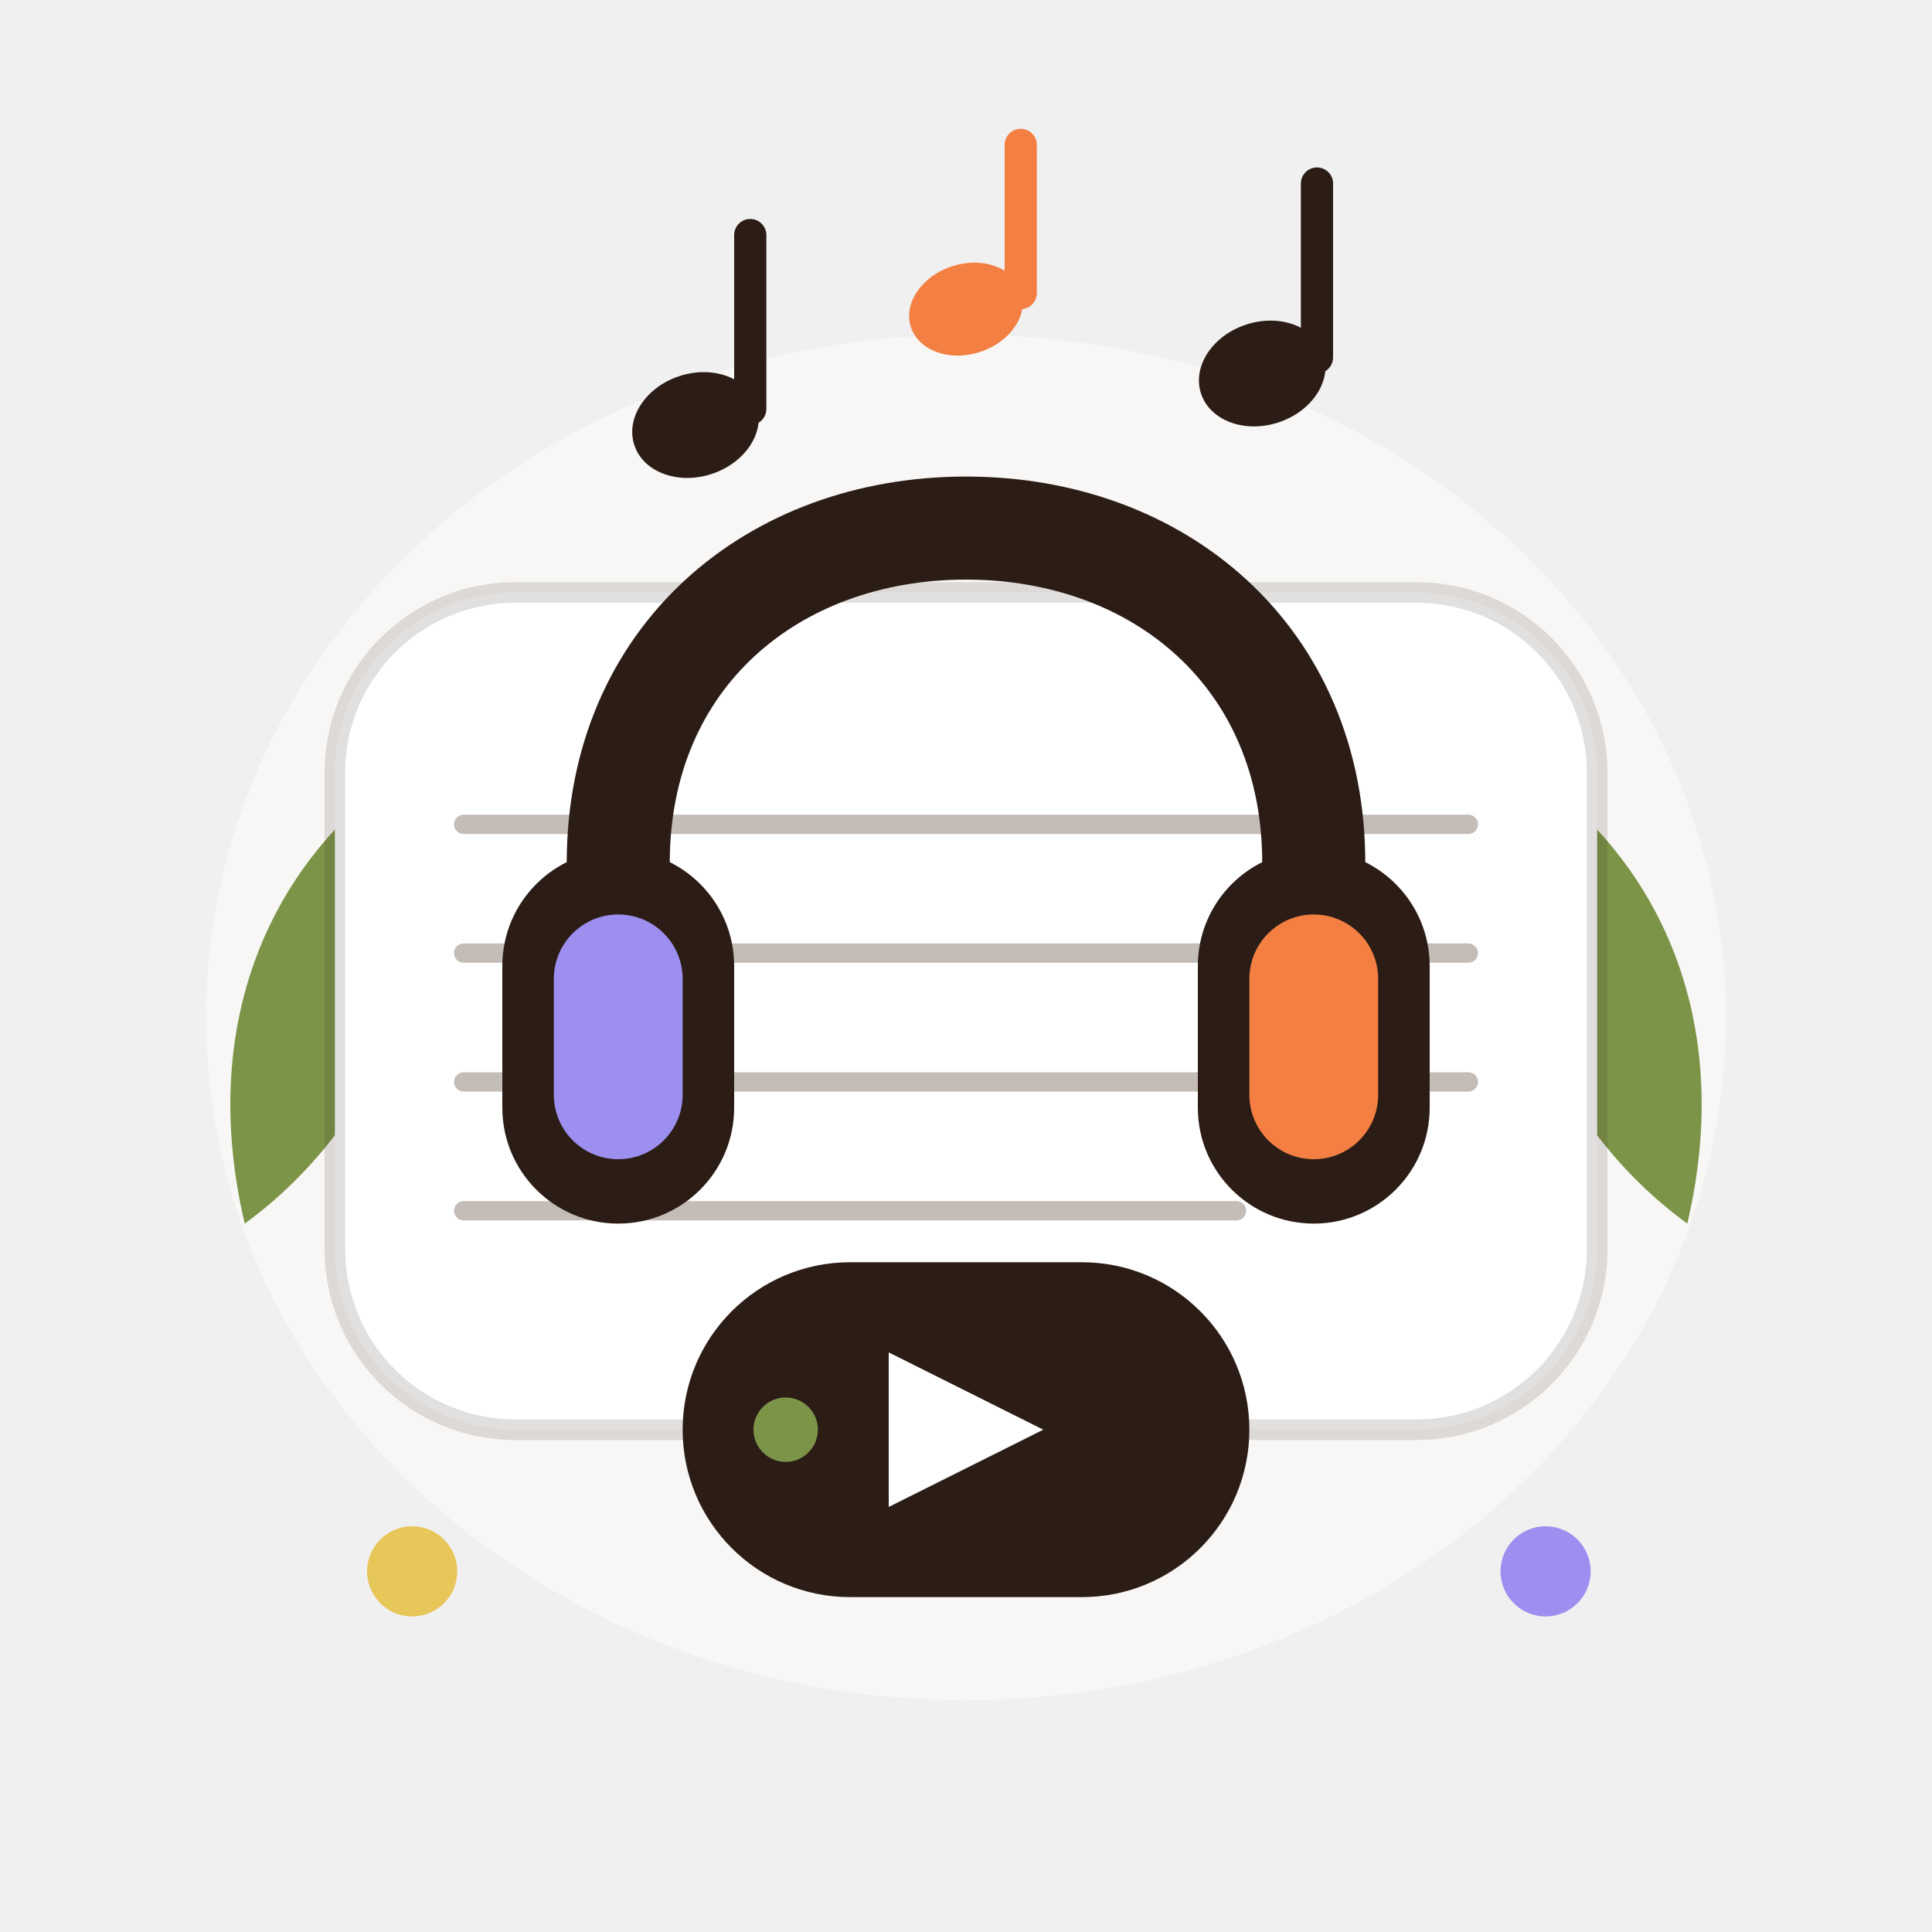
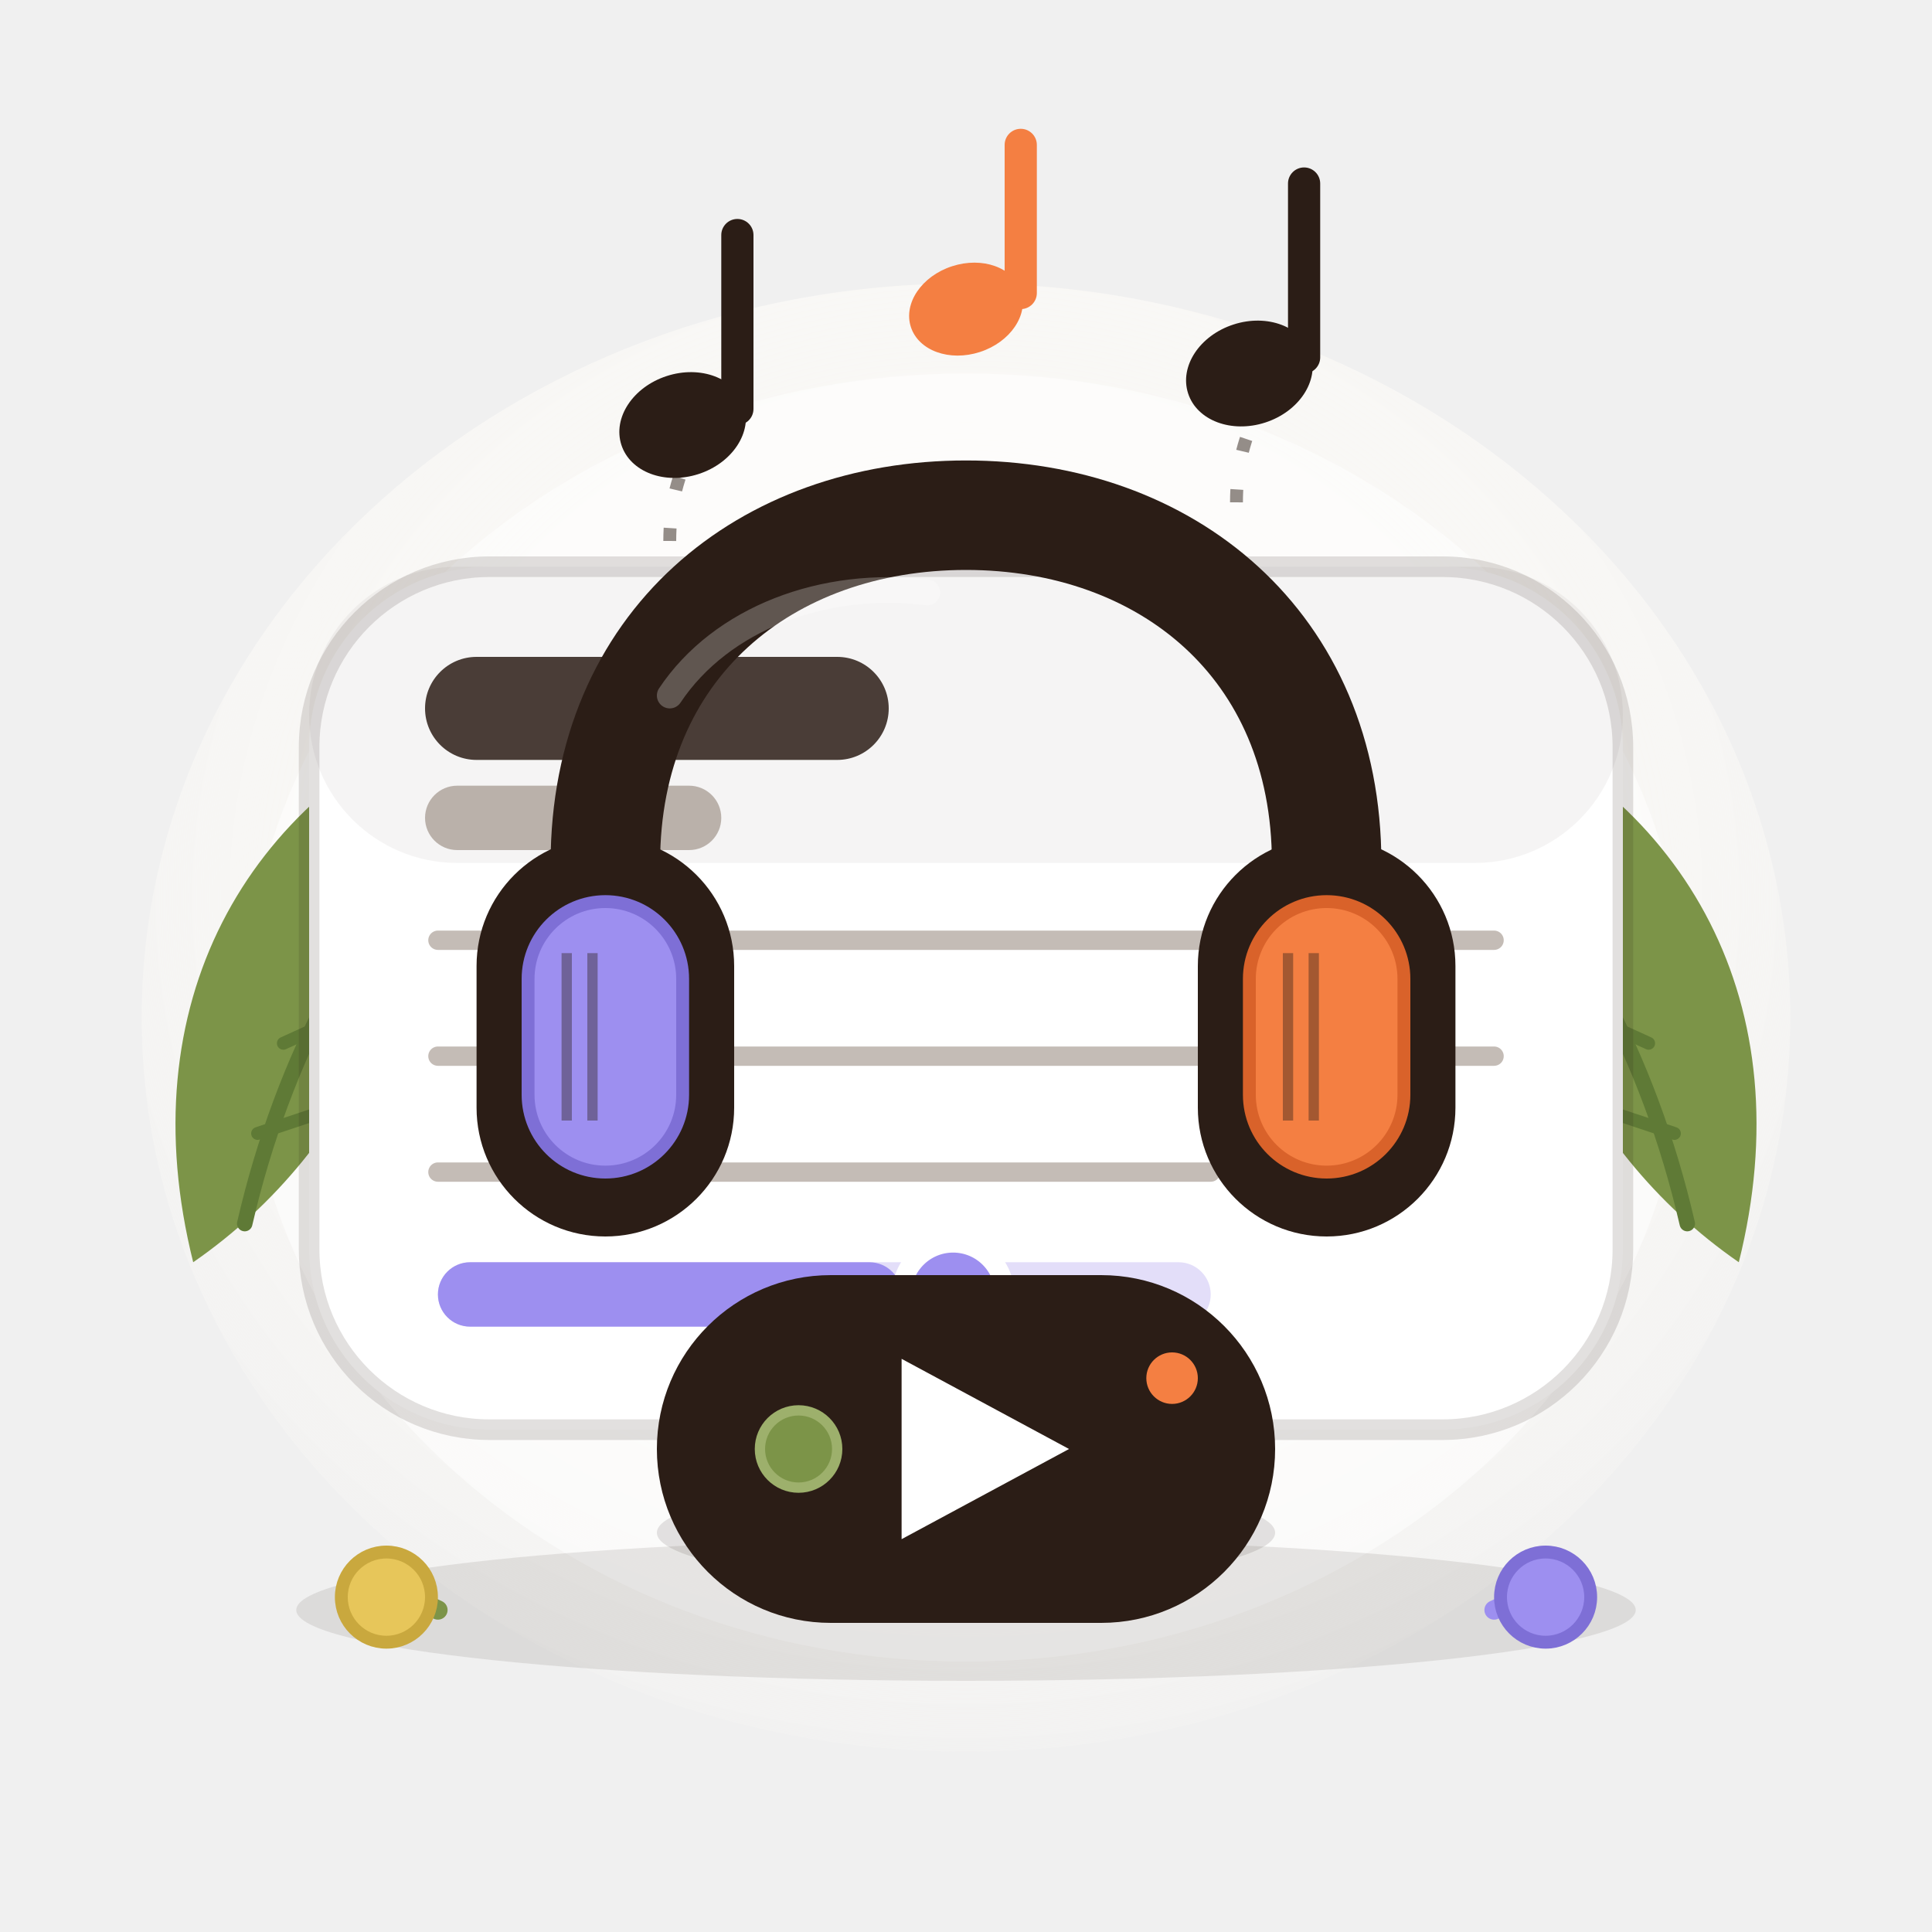
<svg xmlns="http://www.w3.org/2000/svg" viewBox="0 0 300 300" fill="none">
-   <ellipse cx="150" cy="158" rx="118" ry="106" fill="#FFFDF9" opacity="0.55" />
-   <g fill="#7C9448">
-     <path d="M38 190c-8-34 6-62 34-76-2 32-12 60-34 76Z" />
-     <path d="M262 190c8-34-6-62-34-76 2 32 12 60 34 76Z" />
+   <defs>
+     <radialGradient id="liHalo" cx="50%" cy="42%" r="62%">
+       <stop offset="0%" stop-color="#FFFDF9" />
+       <stop offset="70%" stop-color="#FFFDF9" stop-opacity="0.55" />
+       <stop offset="100%" stop-color="#FFFDF9" stop-opacity="0" />
+     </radialGradient>
+   </defs>
+   <ellipse cx="150" cy="158" rx="128" ry="114" fill="url(#liHalo)" />
+   <ellipse cx="150" cy="158" rx="112" ry="100" fill="#FFFFFF" opacity="0.5" />
+   <g>
+     <path d="M30 196c-10-40 8-72 42-86-4 38-16 68-42 86Z" fill="#7C9448" />
+     <path d="M38 190c6-26 18-48 34-64" stroke="#5F7A36" stroke-width="2.4" stroke-linecap="round" />
+     <path d="M40 176l12-4M44 162l11-5" stroke="#5F7A36" stroke-width="2" stroke-linecap="round" />
+     <path d="M270 196c10-40-8-72-42-86 4 38 16 68 42 86Z" fill="#7C9448" />
+     <path d="M262 190c-6-26-18-48-34-64" stroke="#5F7A36" stroke-width="2.4" stroke-linecap="round" />
+     <path d="M260 176l-12-4M256 162l-11-5" stroke="#5F7A36" stroke-width="2" stroke-linecap="round" />
  </g>
-   <rect x="52" y="92" width="196" height="130" rx="28" fill="#FFFFFF" />
-   <rect x="52" y="92" width="196" height="130" rx="28" stroke="#2B1D16" stroke-width="3.2" opacity="0.14" />
-   <g stroke="#8A7A6E" stroke-width="3" stroke-linecap="round" opacity="0.5">
-     <path d="M72 128h156M72 148h156M72 168h156M72 188h120" />
+   <ellipse cx="150" cy="250" rx="104" ry="11" fill="#2B1D16" opacity="0.1" />
+   <g>
+     <rect x="48" y="88" width="204" height="134" rx="28" fill="#FFFFFF" />
+     <rect x="48" y="88" width="204" height="134" rx="28" stroke="#2B1D16" stroke-width="3.2" opacity="0.14" />
+     <rect x="48" y="88" width="204" height="46" rx="23" fill="#2B1D16" opacity="0.05" />
+     <rect x="66" y="102" width="72" height="16" rx="8" fill="#2B1D16" opacity="0.85" />
+     <rect x="66" y="122" width="46" height="10" rx="5" fill="#8A7A6E" opacity="0.55" />
+     <g stroke="#8A7A6E" stroke-width="3" stroke-linecap="round" opacity="0.5">
+       <path d="M68 146h164M68 164h164M68 182h120" />
+     </g>
+     <rect x="68" y="196" width="120" height="10" rx="5" fill="#E3DEF9" />
+     <rect x="68" y="196" width="72" height="10" rx="5" fill="#9D8FF0" />
+     <circle cx="148" cy="201" r="8" fill="#9D8FF0" stroke="#FFFFFF" stroke-width="3" />
  </g>
  <g>
-     <path d="M96 148v-14c0-32 24-52 54-52s54 20 54 52v14" stroke="#2B1D16" stroke-width="16" stroke-linecap="round" />
-     <rect x="78" y="132" width="36" height="58" rx="18" fill="#2B1D16" />
-     <rect x="186" y="132" width="36" height="58" rx="18" fill="#2B1D16" />
-     <rect x="86" y="142" width="20" height="38" rx="10" fill="#9D8FF0" />
-     <rect x="194" y="142" width="20" height="38" rx="10" fill="#F47F42" />
-   </g>
-   <g fill="#2B1D16">
-     <ellipse cx="108" cy="66" rx="10" ry="8" transform="rotate(-18 108 66)" />
-     <rect x="114" y="34" width="5" height="32" rx="2.5" />
-     <ellipse cx="196" cy="58" rx="10" ry="8" transform="rotate(-18 196 58)" />
-     <rect x="202" y="26" width="5" height="32" rx="2.5" />
-   </g>
-   <g fill="#F47F42">
-     <ellipse cx="150" cy="48" rx="9" ry="7" transform="rotate(-18 150 48)" />
-     <rect x="156" y="20" width="5" height="28" rx="2.5" />
+     <path d="M94 148v-14c0-34 25-54 56-54s56 20 56 54v14" stroke="#2B1D16" stroke-width="17" stroke-linecap="round" />
+     <path d="M104 108c8-12 24-18 40-16" stroke="#FFFFFF" stroke-width="4" stroke-linecap="round" opacity="0.25" />
+     <rect x="74" y="130" width="40" height="62" rx="20" fill="#2B1D16" />
+     <rect x="186" y="130" width="40" height="62" rx="20" fill="#2B1D16" />
+     <rect x="82" y="140" width="24" height="42" rx="12" fill="#9D8FF0" />
+     <rect x="82" y="140" width="24" height="42" rx="12" stroke="#7E6FD6" stroke-width="2" />
+     <rect x="194" y="140" width="24" height="42" rx="12" fill="#F47F42" />
+     <rect x="194" y="140" width="24" height="42" rx="12" stroke="#D9622A" stroke-width="2" />
+     <path d="M88 148v26M92 148v26" stroke="#2B1D16" stroke-width="1.6" opacity="0.4" />
+     <path d="M200 148v26M204 148v26" stroke="#2B1D16" stroke-width="1.6" opacity="0.4" />
  </g>
  <g>
-     <rect x="106" y="196" width="88" height="52" rx="26" fill="#2B1D16" />
-     <path d="M138 210l24 12-24 12Z" fill="#FFFFFF" />
-     <circle cx="122" cy="222" r="5" fill="#7C9448" />
+     <path d="M104 84c0-10 4-18 12-24M192 78c0-10 4-18 12-24" stroke="#2B1D16" stroke-width="2" stroke-dasharray="2 6" opacity="0.5" />
+     <ellipse cx="106" cy="66" rx="10" ry="8" fill="#2B1D16" transform="rotate(-18 106 66)" />
+     <rect x="112" y="34" width="5" height="32" rx="2.5" fill="#2B1D16" />
+     <ellipse cx="194" cy="58" rx="10" ry="8" fill="#2B1D16" transform="rotate(-18 194 58)" />
+     <rect x="200" y="26" width="5" height="32" rx="2.5" fill="#2B1D16" />
+     <ellipse cx="150" cy="48" rx="9" ry="7" fill="#F47F42" transform="rotate(-18 150 48)" />
+     <rect x="156" y="20" width="5" height="28" rx="2.5" fill="#F47F42" />
  </g>
-   <circle cx="64" cy="244" r="7" fill="#E7C65A" />
-   <circle cx="240" cy="244" r="7" fill="#9D8FF0" />
+   <g>
+     <ellipse cx="150" cy="238" rx="48" ry="8" fill="#2B1D16" opacity="0.12" />
+     <rect x="102" y="198" width="96" height="54" rx="27" fill="#2B1D16" />
+     <circle cx="124" cy="225" r="6" fill="#7C9448" />
+     <circle cx="124" cy="225" r="6" stroke="#9DB06C" stroke-width="1.6" />
+     <path d="M140 211l26 14-26 14Z" fill="#FFFFFF" />
+     <circle cx="182" cy="214" r="4" fill="#F47F42" />
+   </g>
+   <g stroke-linecap="round" stroke-width="3">
+     <path d="M56 250c4-2 8-2 12 0" stroke="#7C9448" />
+     <path d="M232 250c4-2 8-2 12 0" stroke="#9D8FF0" />
+   </g>
+   <circle cx="60" cy="248" r="7" fill="#E7C65A" />
+   <circle cx="60" cy="248" r="7" stroke="#C9A83E" stroke-width="2" />
+   <circle cx="240" cy="248" r="7" fill="#9D8FF0" />
+   <circle cx="240" cy="248" r="7" stroke="#7E6FD6" stroke-width="2" />
</svg>
